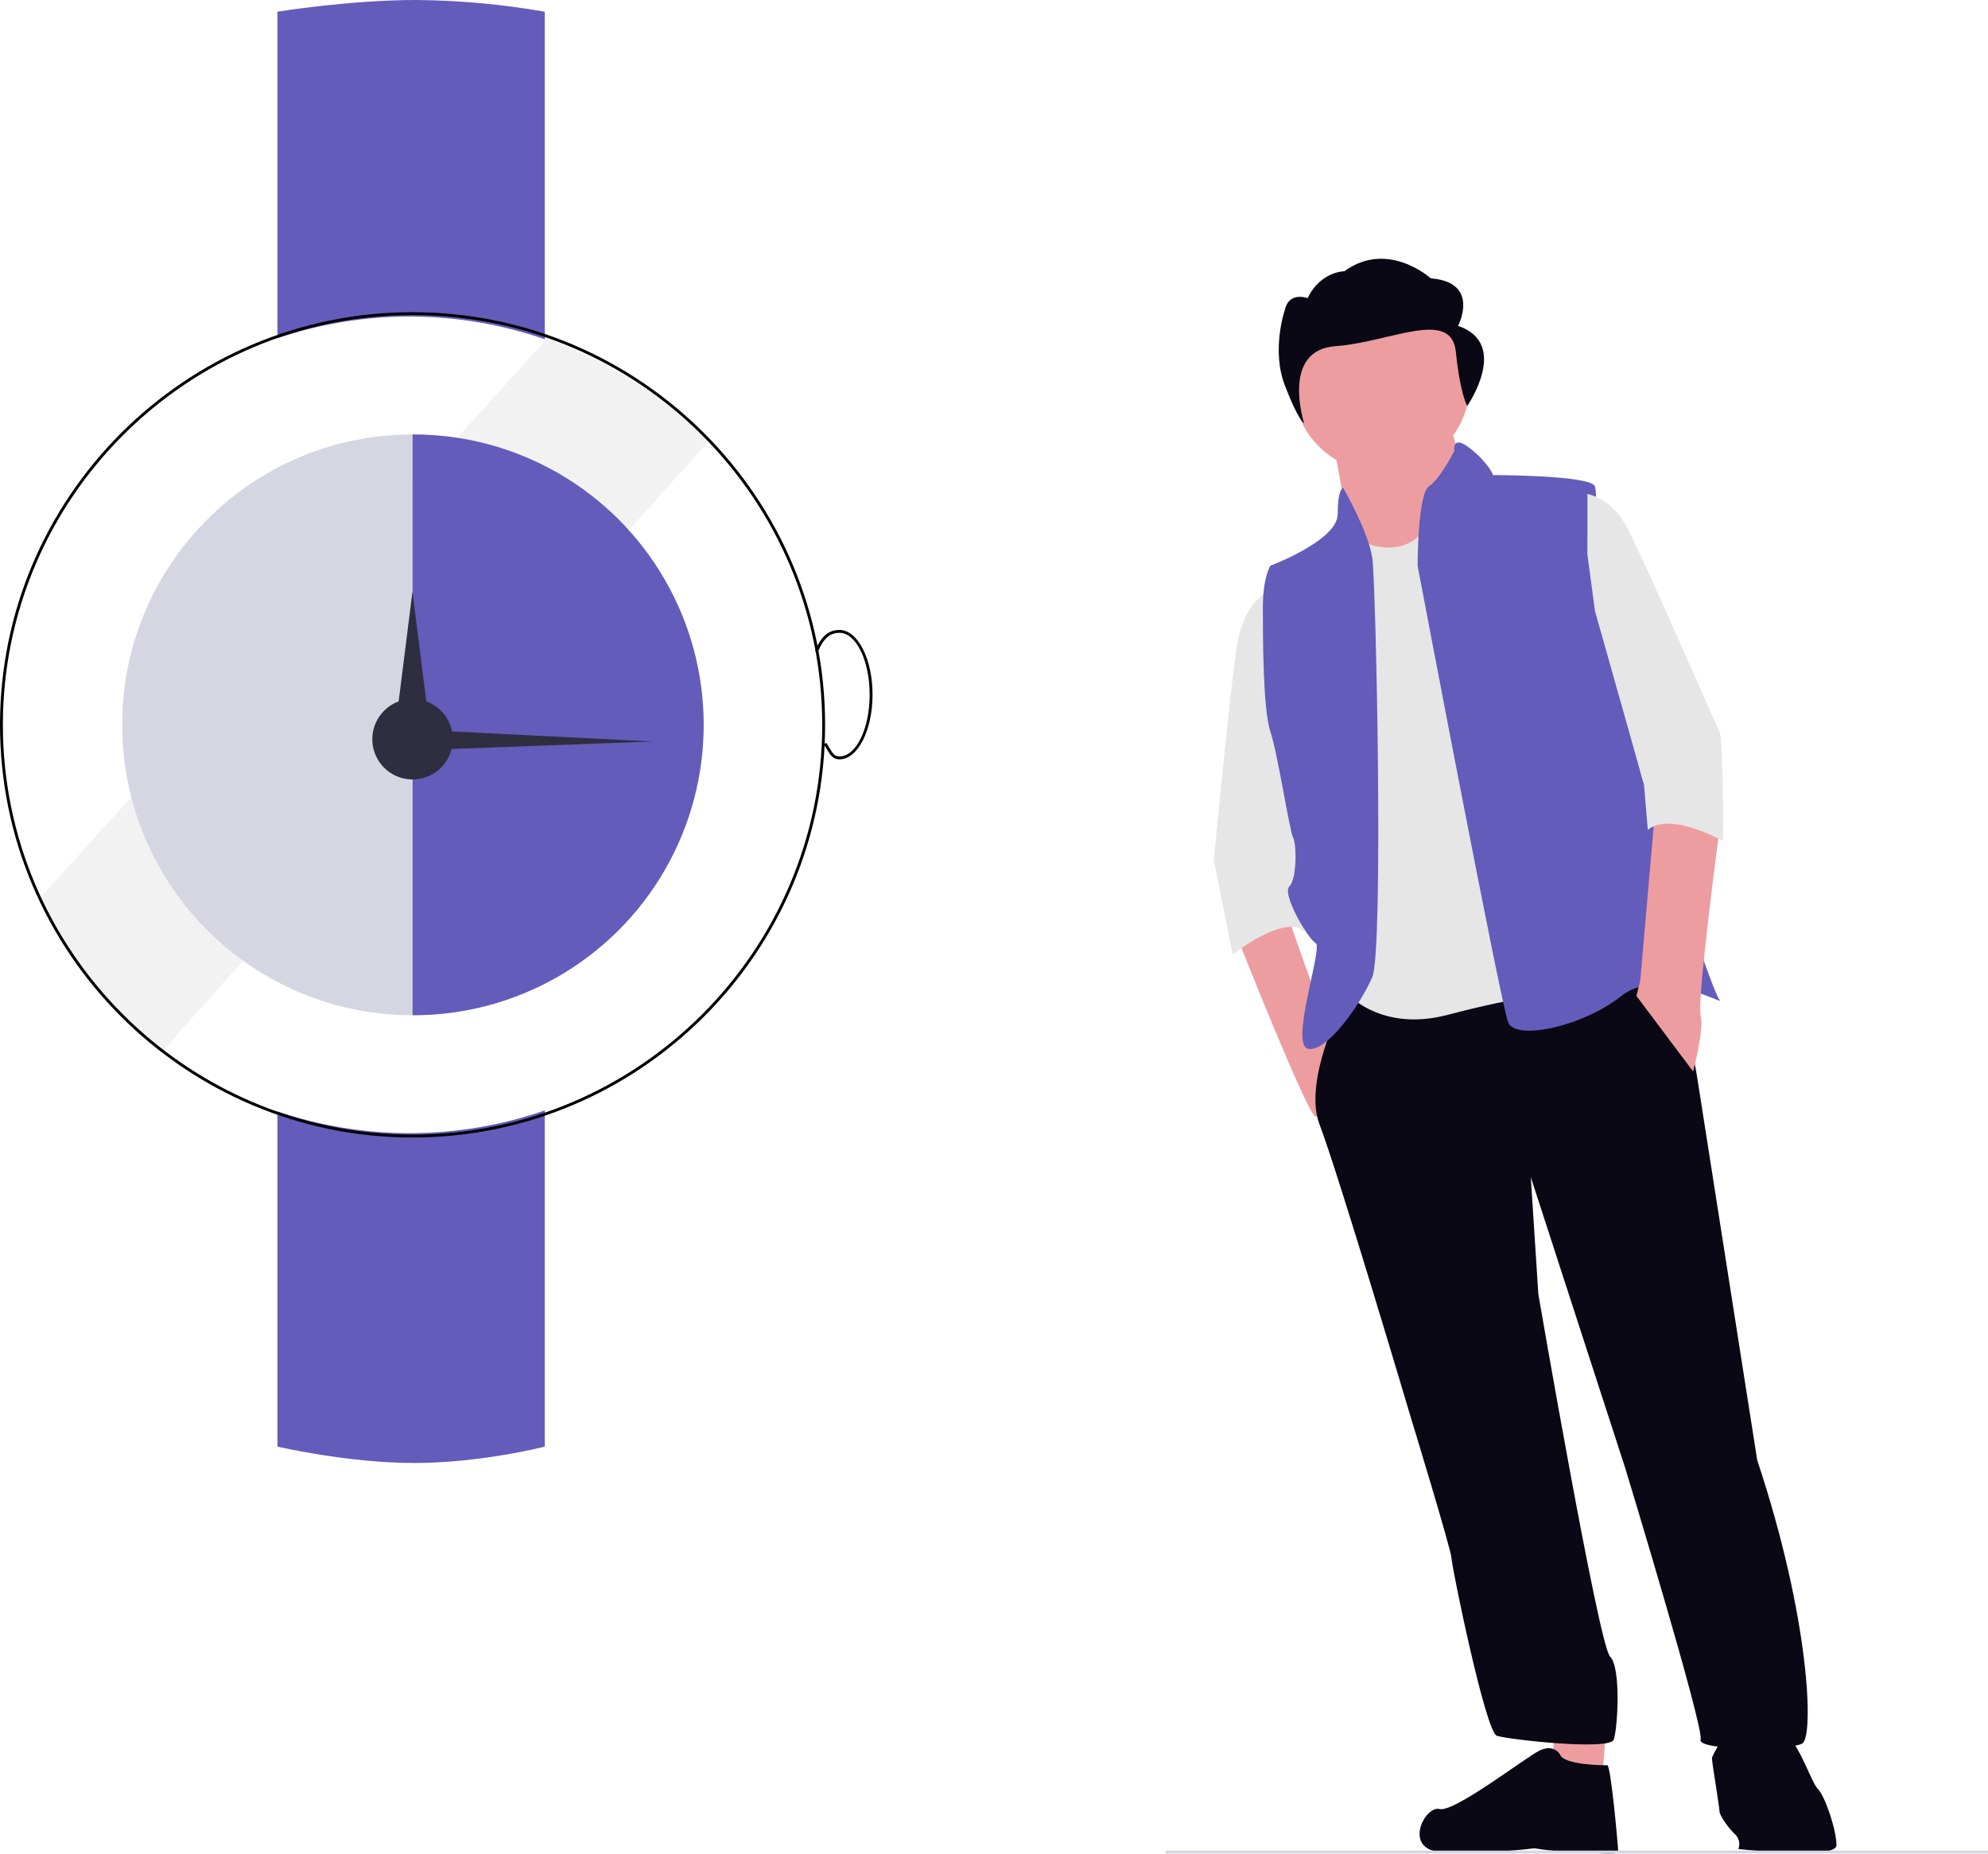
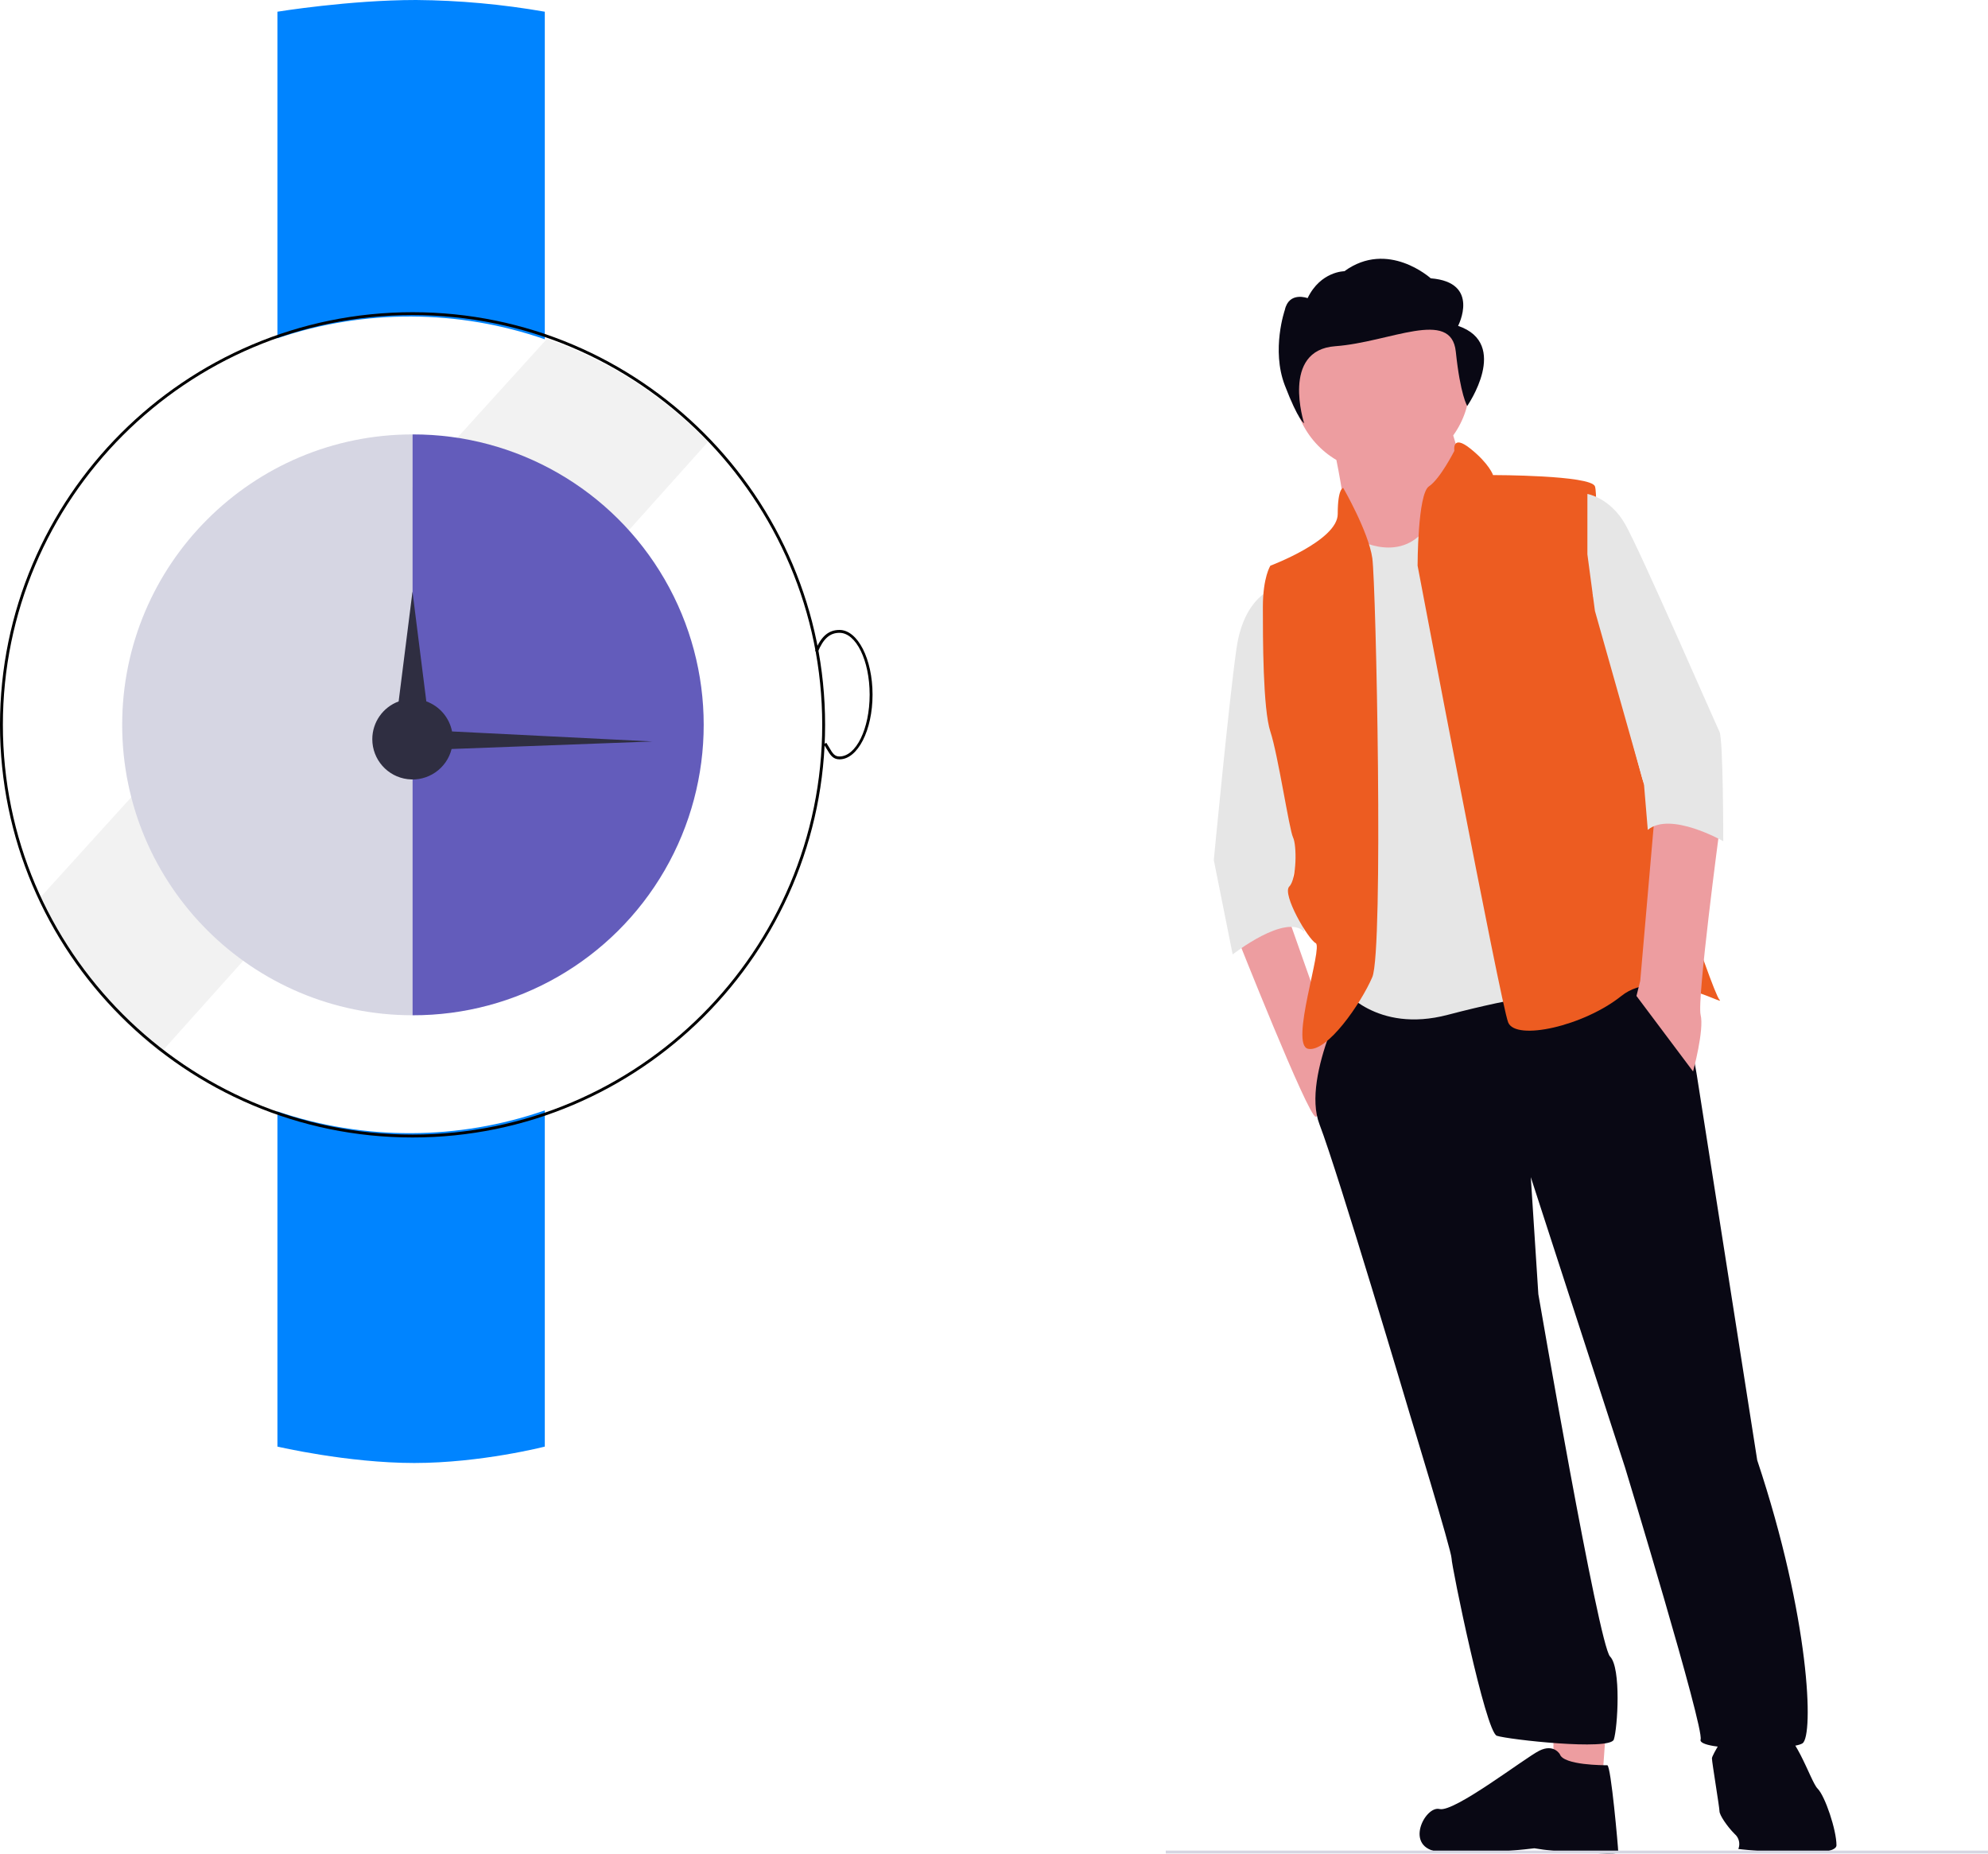
<svg xmlns="http://www.w3.org/2000/svg" viewBox="0 0 944.031 880">
  <g transform="translate(-488 -100)">
    <path d="M572.245,287.049,330.992,553a195.932,195.932,0,0,0,57.923,72.931L648.788,335.886a195.315,195.315,0,0,0-76.542-48.837Z" transform="translate(175.427 -26.114)" fill="#f2f2f2" />
-     <path d="M540.963,330.239V174.725a371.7,371.7,0,0,0-61.1-5.56c-31.741,0-65.866,5.56-65.866,5.56V329.758a196.063,196.063,0,0,1,126.963.481Z" transform="translate(205.741 -69.165)" fill="#635cbb" />
-     <path d="M414,555.805V714.934s33.25,7.785,64.99,7.785,61.973-7.785,61.973-7.785V555.324A196.062,196.062,0,0,1,414,555.805Z" transform="translate(205.741 71.857)" fill="#635cbb" />
+     <path d="M540.963,330.239V174.725a371.7,371.7,0,0,0-61.1-5.56c-31.741,0-65.866,5.56-65.866,5.56V329.758a196.063,196.063,0,0,1,126.963.481Z" transform="translate(205.741 -69.165)" fill="#0084ff" />
+     <path d="M414,555.805V714.934s33.25,7.785,64.99,7.785,61.973-7.785,61.973-7.785V555.324A196.062,196.062,0,0,1,414,555.805Z" transform="translate(205.741 71.857)" fill="#0084ff" />
    <path d="M513.405,669.549c-108.022,0-195.905-87.883-195.905-195.906s87.883-195.905,195.905-195.905S709.31,365.621,709.31,473.643,621.427,669.549,513.405,669.549Zm0-390.446c-107.27,0-194.54,87.27-194.54,194.54s87.27,194.541,194.54,194.541,194.54-87.271,194.54-194.541S620.675,279.1,513.405,279.1Z" transform="translate(170.5 -29.515)" />
    <path d="M360,458.122A137.885,137.885,0,0,0,497.884,596.007V320.238A137.884,137.884,0,0,0,360,458.123Z" transform="translate(186.021 -13.994)" fill="#d6d6e3" />
    <path d="M461,320.238V596.007a137.885,137.885,0,1,0,0-275.769Z" transform="translate(222.905 -13.994)" fill="#635cbb" />
    <path d="M0,70.092A19.119,19.119,0,0,1,12.508,52.154l1.814-14.378L19.083,0l4.761,37.776,1.809,14.353A19.138,19.138,0,0,1,37.872,66.406l33.1,1.653,62.1,3.108L70.941,73.492,37.659,74.734A19.116,19.116,0,0,1,0,70.092Z" transform="translate(664.791 380.861)" fill="#2f2e41" />
    <path d="M612.591,449.671c-3.161,0-4.437-2.172-6.053-4.921-.4-.687-.841-1.431-1.348-2.218l1.149-.739c.517.8.964,1.564,1.376,2.265,1.609,2.739,2.5,4.248,4.875,4.248,7.9,0,14.335-13.167,14.335-29.352S620.5,389.6,612.591,389.6c-4.563,0-7.736,2.816-10.288,9.13l-1.267-.512c2.79-6.9,6.354-9.983,11.555-9.983,8.656,0,15.7,13.779,15.7,30.717S621.247,449.671,612.591,449.671Z" transform="translate(274.045 10.839)" />
    <path d="M747.584,496.439s34.048,86.016,37.632,86.016,8.96-32.256,8.96-32.256l-21.5-60.928Z" transform="translate(327.564 47.735)" fill="#ed9da0" />
    <path d="M32.014,136.065s-12-12.008-8-20.011c2.6-5.2-.714-24.777-3.354-37.841A42.022,42.022,0,1,1,76.138,66.553c3.019,10.471,7.9,23.487,7.9,23.487l-4,14.005L60.029,136.065Z" transform="translate(1101.946 240.176)" fill="#ed9da0" />
    <path d="M675.845,704.624v19.712l23.3,5.376,1.792-25.088Z" transform="translate(549.83 214.078)" fill="#ed9da0" />
    <path d="M793.107,512.67s-25.088,44.8-16.128,68.1S819.987,718.75,819.987,718.75s19.712,64.512,19.712,68.1,16.128,82.432,21.5,84.224,53.76,7.168,55.552,1.792,3.584-34.048-1.792-39.424-34.048-172.032-34.048-172.032l-3.584-55.552,44.8,137.984s37.632,123.648,35.84,129.024,43.008,5.376,48.384,1.792,3.584-59.136-21.5-134.4L956.178,557.47s-8.96-53.76-16.128-53.76S793.107,512.67,793.107,512.67Z" transform="translate(337.593 53.009)" fill="#090814" />
    <path d="M877.912,778.589s-2.867-5.167-9.794-1.7-40.43,29.413-47.357,27.681-17.319,18.638,0,20.37,45.029-1.732,45.029-1.732a133.7,133.7,0,0,0,17.319,1.732c6.928,0,22.514,1.732,22.514,0s-3.464-41.153-5.2-41.153S879.644,783.785,877.912,778.589Z" transform="translate(350.826 154.293)" fill="#090814" />
    <path d="M941.647,769.288s-17.92-3.584-19.712,0-8.96,14.336-8.96,16.128,3.584,23.3,3.584,25.088,3.584,7.168,7.168,10.752a6.323,6.323,0,0,1,1.792,7.168s46.592,5.376,46.592-1.792-5.376-23.3-8.96-26.88S952.4,771.08,941.647,769.288Z" transform="translate(387.964 149.414)" fill="#090814" />
    <path d="M792.464,359.688s21.5,12.544,34.048-7.168,51.968,39.424,51.968,39.424l10.752,182.784s-19.712,1.792-53.76,10.752S785.3,572.936,785.3,572.936L783.5,469l3.584-48.384-5.376-39.424,3.584-23.3Z" transform="translate(340.027 -3.674)" fill="#e6e6e6" />
    <path d="M768.38,373.759s-14.336,3.584-17.92,28.672-10.752,100.352-10.752,100.352l8.96,44.8s25.088-19.712,34.048-10.752l-5.376-26.88,5.376-16.128-16.128-69.888Z" transform="translate(324.688 5.552)" fill="#e6e6e6" />
-     <path d="M794.953,338.871s-2.633-.164-2.633,12.38-31.964,24.5-31.964,24.5-3.584,5.376-3.584,19.712,0,48.384,3.584,59.136,8.96,46.592,10.752,50.176,1.792,19.712-1.792,23.3,8.96,25.088,12.544,26.88-12.544,48.384-3.584,50.176,25.088-21.5,30.464-34.048,1.792-186.368,0-198.912S794.953,338.871,794.953,338.871Z" transform="translate(330.919 -7.189)" fill="#635cbb" />
-     <path d="M828.059,326.991s-1.341-8.18,7.619-1.012,10.752,12.544,10.752,12.544,46.592,0,48.384,5.376-1.068,51.126-1.068,51.126l23.549,87.557s33.071,101.445,36.655,105.029-28.672-16.128-46.592-1.792-50.176,21.5-53.76,12.544S810.59,381.531,810.59,381.531s0-34.048,5.376-37.632S828.059,326.991,828.059,326.991Z" transform="translate(350.573 -12.973)" fill="#635cbb" />
+     <path d="M794.953,338.871s-2.633-.164-2.633,12.38-31.964,24.5-31.964,24.5-3.584,5.376-3.584,19.712,0,48.384,3.584,59.136,8.96,46.592,10.752,50.176,1.792,19.712-1.792,23.3,8.96,25.088,12.544,26.88-12.544,48.384-3.584,50.176,25.088-21.5,30.464-34.048,1.792-186.368,0-198.912S794.953,338.871,794.953,338.871Z" transform="translate(330.919 -7.189)" fill="#ed5c21" />
+     <path d="M828.059,326.991s-1.341-8.18,7.619-1.012,10.752,12.544,10.752,12.544,46.592,0,48.384,5.376-1.068,51.126-1.068,51.126l23.549,87.557s33.071,101.445,36.655,105.029-28.672-16.128-46.592-1.792-50.176,21.5-53.76,12.544S810.59,381.531,810.59,381.531s0-34.048,5.376-37.632S828.059,326.991,828.059,326.991Z" transform="translate(350.573 -12.973)" fill="#ed5c21" />
    <path d="M895.683,449.892l-7.168,82.432-1.792,7.168,26.88,35.84s5.376-19.712,3.584-26.88,8.96-87.808,8.96-87.808Z" transform="translate(378.376 33.354)" fill="#ed9da0" />
    <rect width="390.445" height="1.365" transform="translate(1041.586 978.602)" fill="#d6d6e3" />
    <path d="M869.658,340.943s10.752,1.792,17.92,14.336,43.008,94.976,44.8,98.56,1.792,51.968,1.792,51.968-25.088-14.336-35.84-5.376l-1.792-21.5-23.3-82.432-3.584-26.88Z" transform="translate(372.145 -6.433)" fill="#e6e6e6" />
    <path d="M461.966,185.5s10.826-20.7-12.992-22.578c0,0-20.305-18.419-41-3.367,0,0-11.289,0-17.462,12.775,0,0-8.879-3.367-10.83,5.645,0,0-6.5,18.815,0,35.749s9.169,18.007,9.169,18.007-11.19-34.694,14.8-36.576,55.064-18.121,57.23,2.576,5.424,25.8,5.424,25.8S486.868,193.965,461.966,185.5Z" transform="translate(718.429 69.213)" fill="#090814" />
  </g>
</svg>
